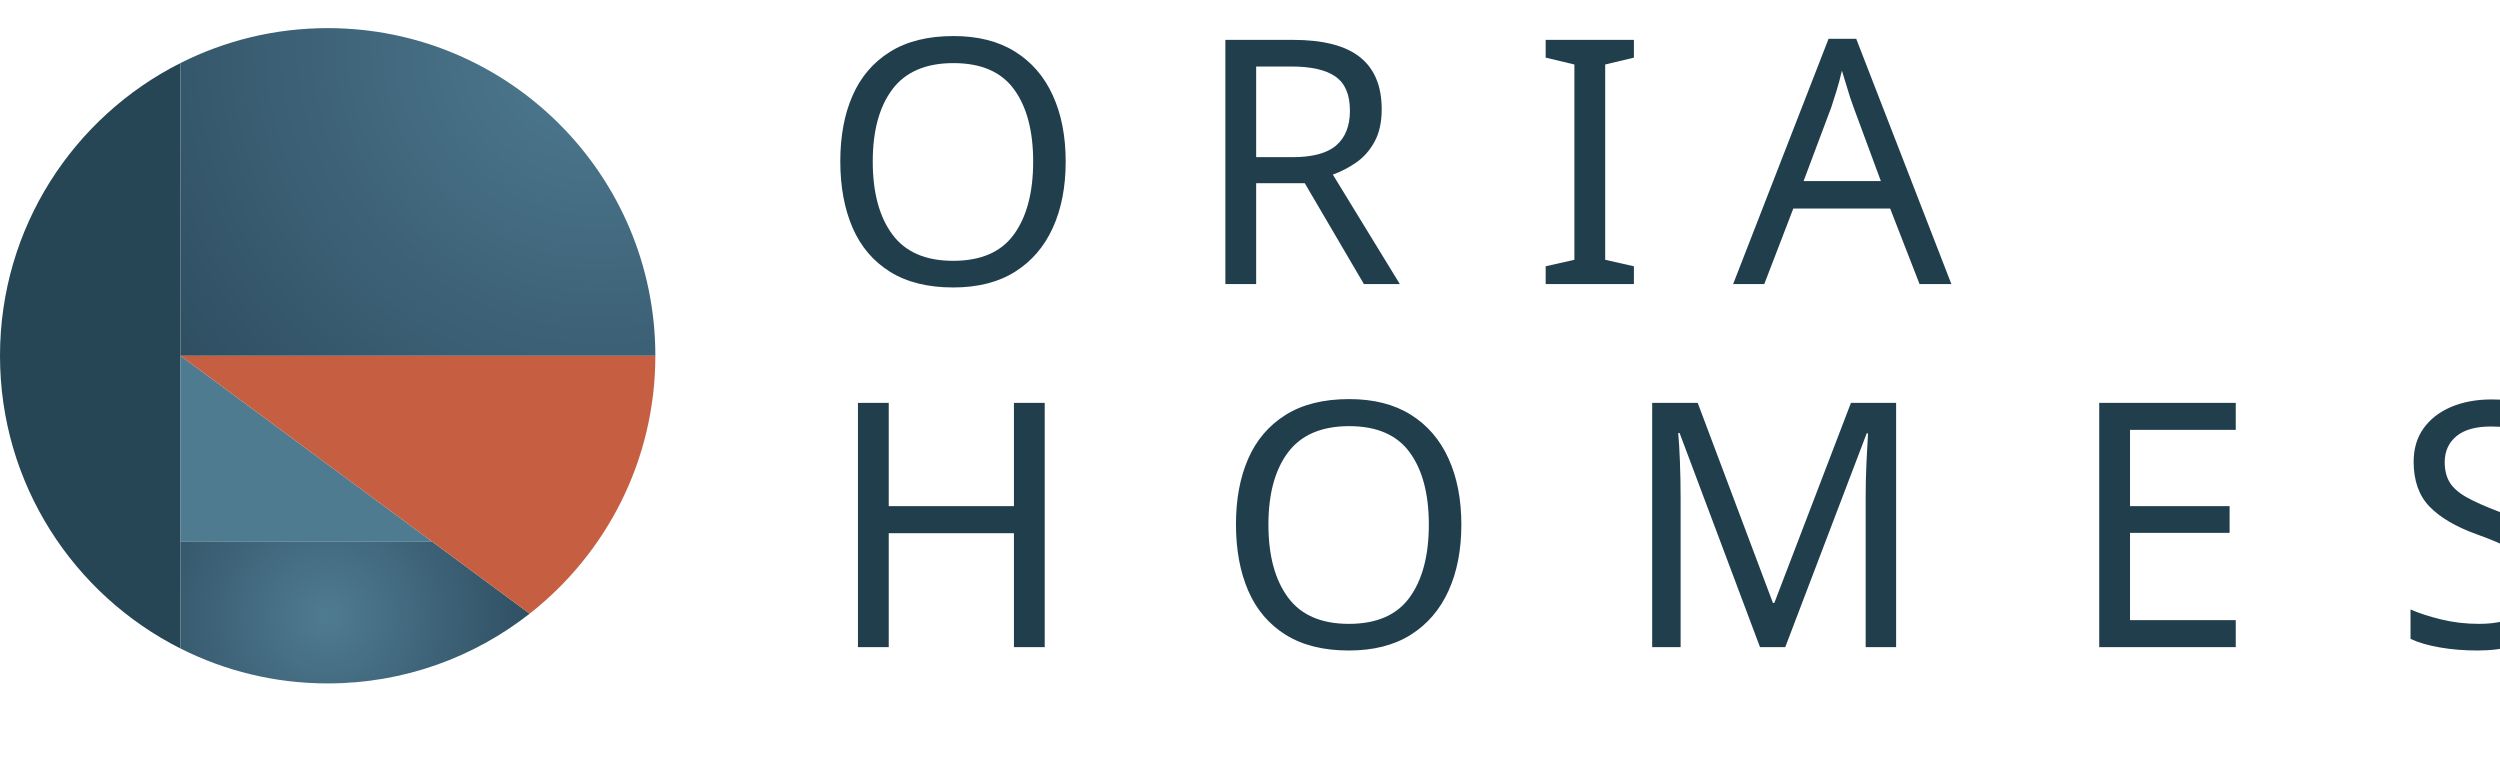
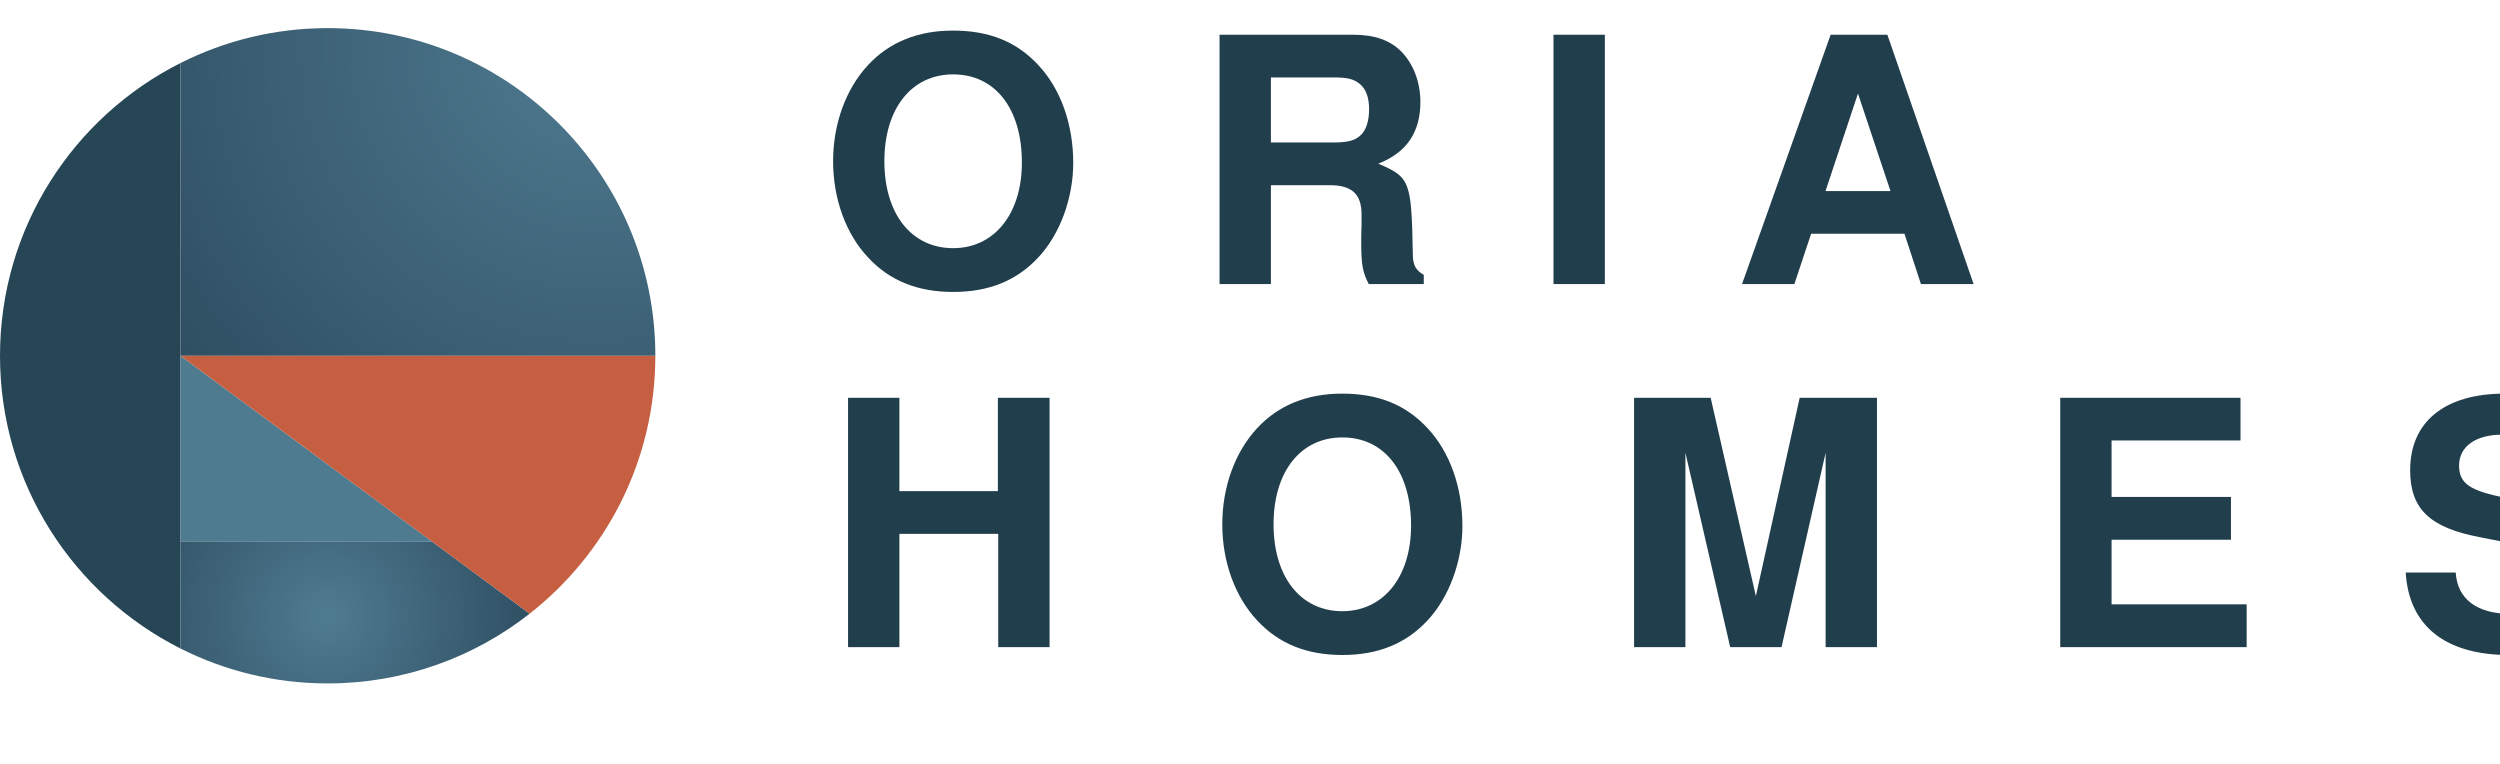
<svg xmlns="http://www.w3.org/2000/svg" xmlns:xlink="http://www.w3.org/1999/xlink" id="Layer_2" data-name="Layer 2" viewBox="0 0 564.47 172.29">
  <defs>
    <style>
      .cls-1 {
        fill: #4f7b91;
      }

      .cls-2 {
        fill: url(#radial-gradient-2);
      }

      .cls-3 {
        fill: url(#radial-gradient);
      }

      .cls-4 {
        letter-spacing: .4em;
      }

      .cls-5 {
        letter-spacing: .39em;
      }

      .cls-6, .cls-7 {
        letter-spacing: .4em;
      }

      .cls-8 {
        letter-spacing: .34em;
      }

      .cls-9 {
        fill: #264555;
      }

      .cls-7, .cls-10 {
        fill: #213e4d;
-         font-family: VentiCF-Regular, 'Venti CF';
+         font-family: -apple-system, BlinkMacSystemFont, 'Helvetica Neue', Helvetica, Arial, sans-serif;
+         font-weight: 600;
        font-size: 77.23px;
      }

      .cls-11 {
        fill: #c65f41;
      }
    </style>
    <radialGradient id="radial-gradient" cx="134.92" cy="9.66" fx="134.92" fy="9.66" r="176.32" gradientUnits="userSpaceOnUse">
      <stop offset="0" stop-color="#4f7b91" />
      <stop offset="1" stop-color="#1f384b" />
    </radialGradient>
    <radialGradient id="radial-gradient-2" cx="73.73" cy="139.11" fx="73.73" fy="139.11" r="70.69" xlink:href="#radial-gradient" />
  </defs>
  <g id="Layer_1-2" data-name="Layer 1">
    <g>
      <g>
        <path class="cls-9" d="M40.76,80.33V14.23C16.59,26.4,0,51.42,0,80.33s16.59,53.93,40.76,66.1v-66.1Z" />
        <path class="cls-3" d="M147.97,80.33c0-40.86-33.12-73.98-73.99-73.98-11.95,0-23.23,2.85-33.22,7.88v66.1h107.21Z" />
        <polygon class="cls-1" points="97.63 122.33 40.76 80.33 40.76 122.33 97.63 122.33" />
        <path class="cls-2" d="M40.76,122.33v24.1c9.99,5.03,21.27,7.88,33.22,7.88,17.21,0,33.04-5.89,45.61-15.75l-21.97-16.23h-56.86Z" />
        <path class="cls-11" d="M147.97,80.33H40.76l56.86,42h.44-.44l21.97,16.23c17.27-13.54,28.38-34.58,28.38-58.23Z" />
      </g>
      <text class="cls-7" transform="translate(186.23 146.11)">
        <tspan x="0" y="0">HOMES</tspan>
      </text>
      <text class="cls-10" transform="translate(185.01 64.14)">
        <tspan class="cls-8" x="0" y="0">O</tspan>
        <tspan class="cls-4" x="84.18" y="0">R</tspan>
        <tspan class="cls-5" x="160.89" y="0">I</tspan>
        <tspan class="cls-6" x="206.31" y="0">A</tspan>
      </text>
    </g>
  </g>
</svg>
